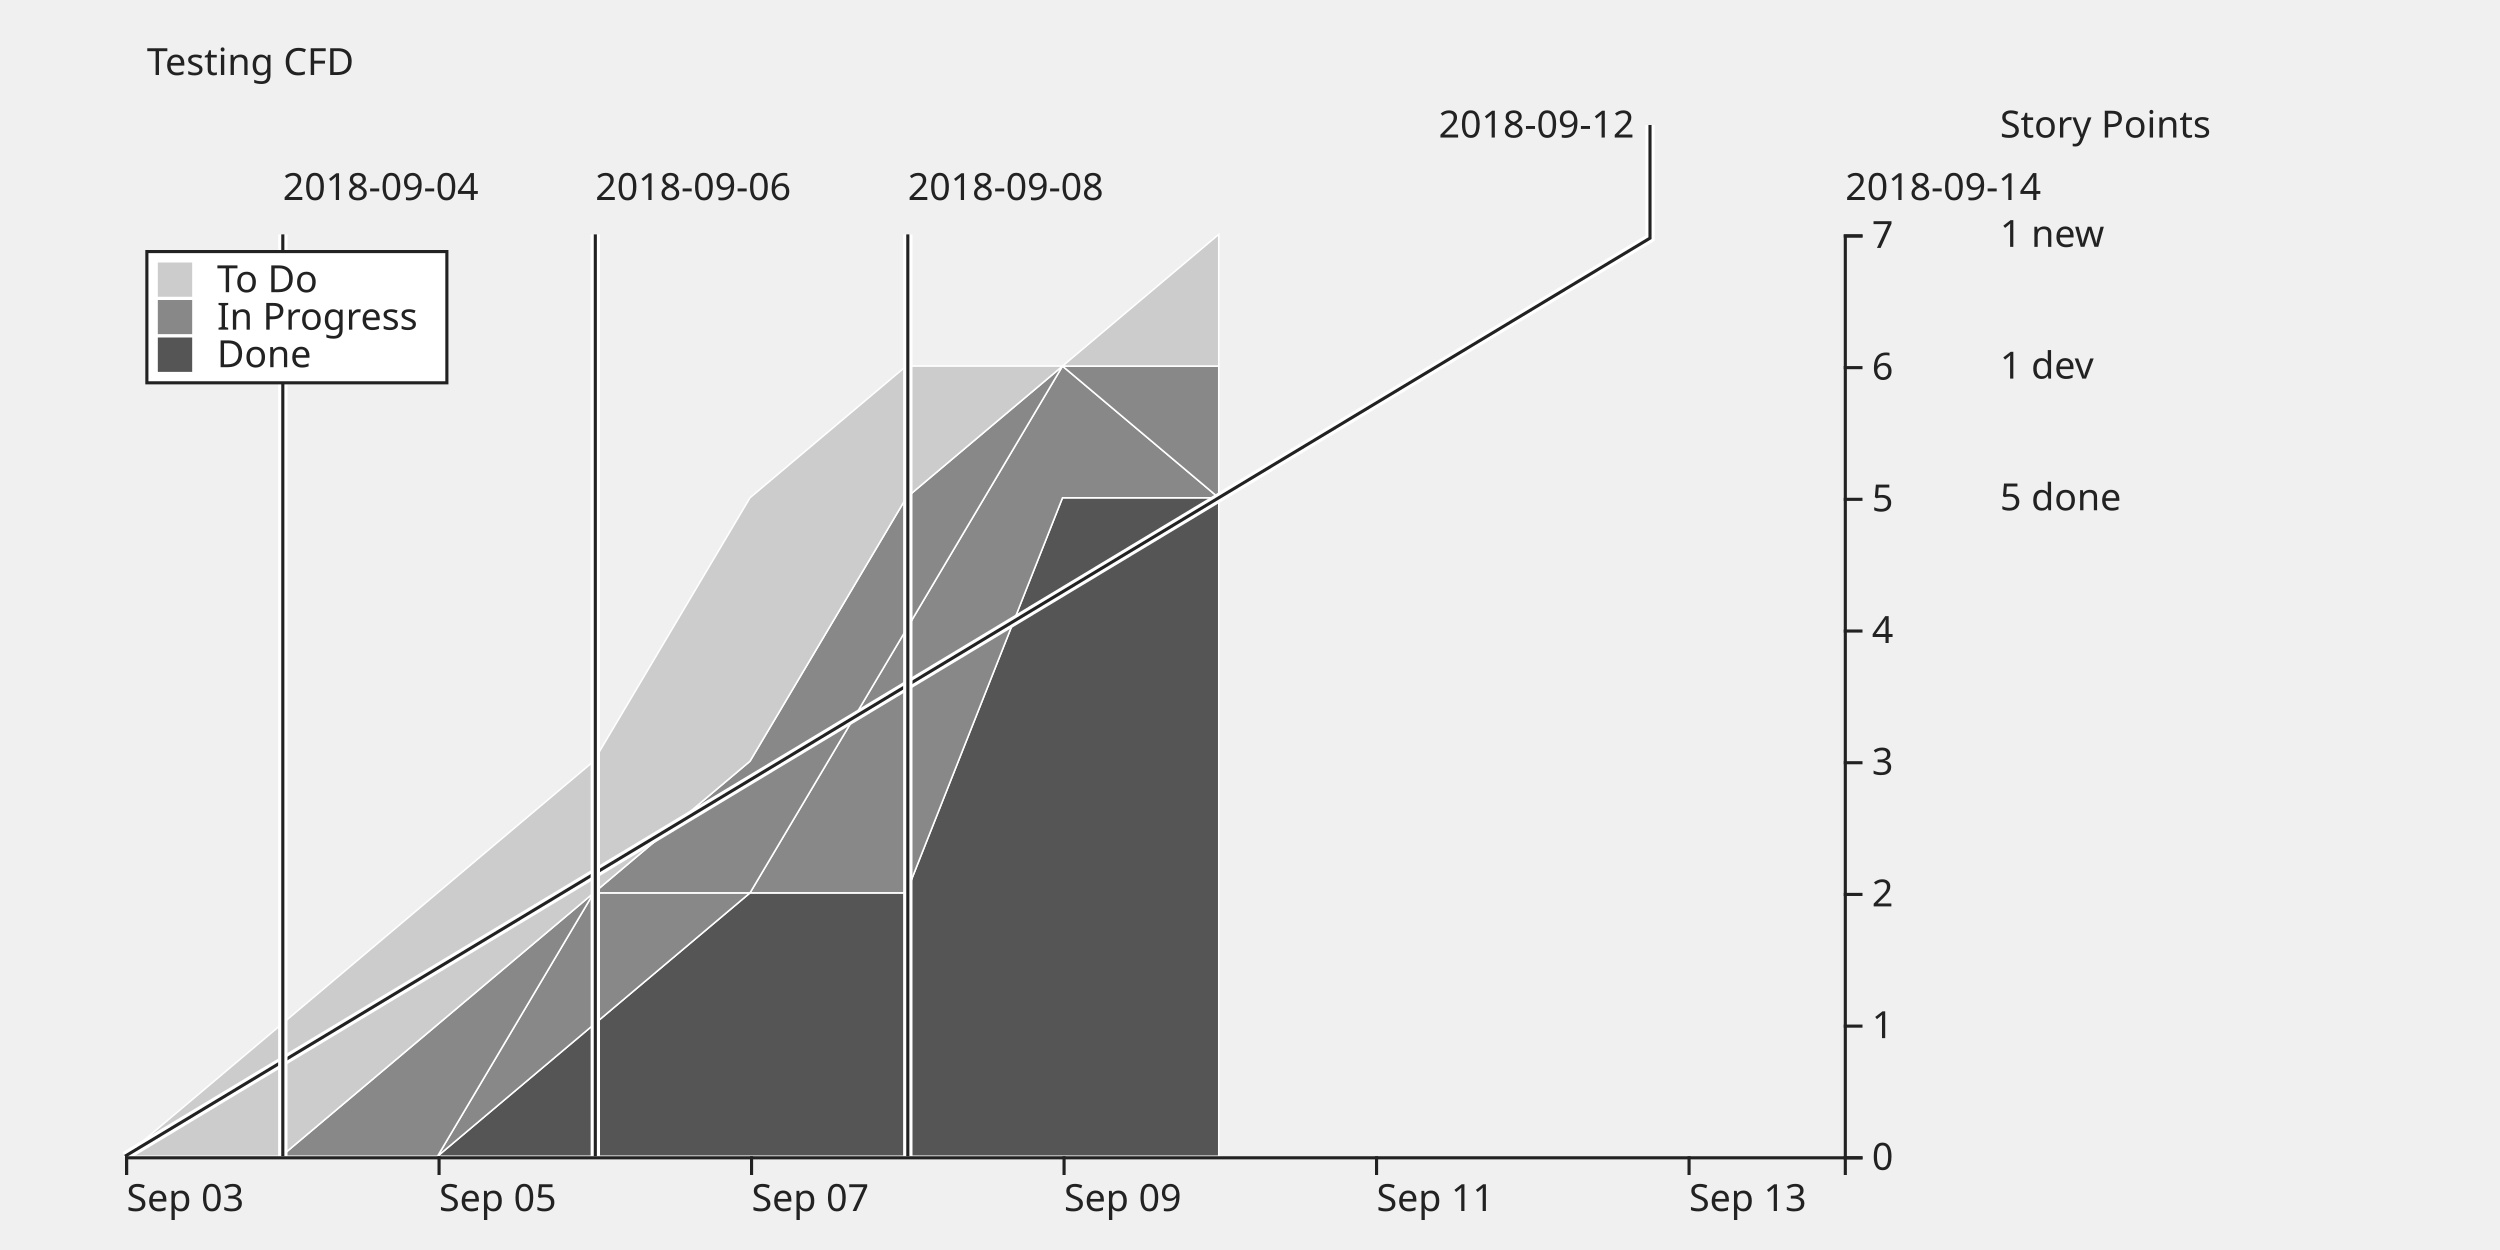
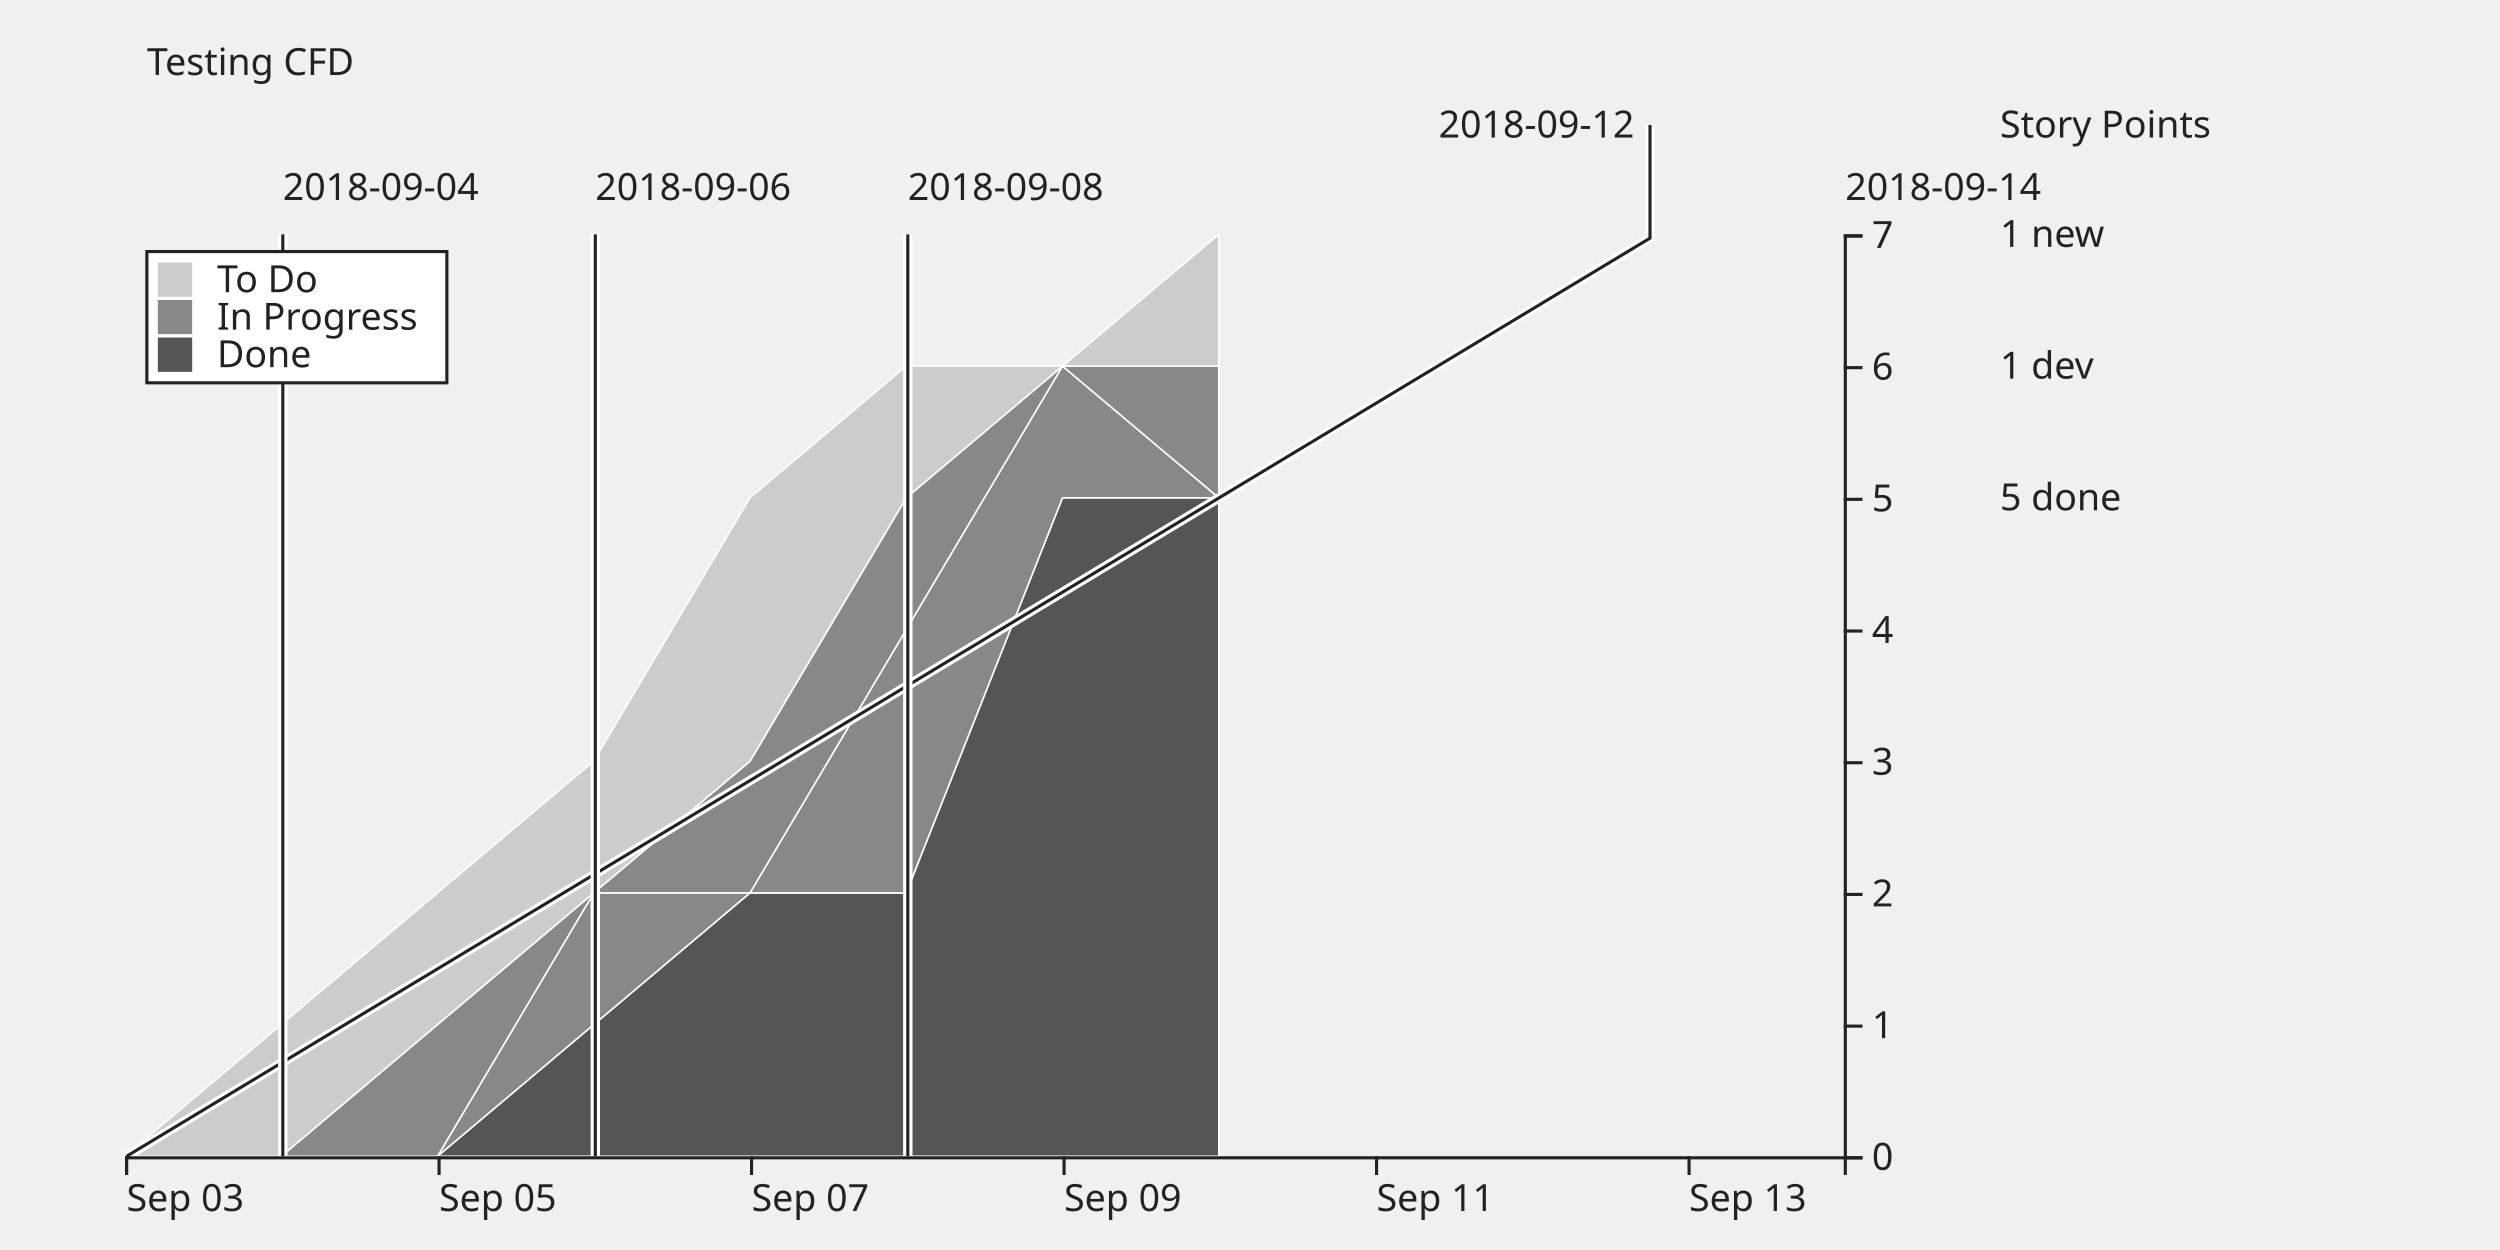
<svg xmlns="http://www.w3.org/2000/svg" width="800" height="400">
  <defs>
    <pattern id="pattern-checkers" x="0" y="0" width="4" height="4" patternunits="userSpaceOnUse">
      <rect x="0" y="0" width="2" height="2" style="fill: #555;" />
      <rect x="2" y="0" width="2" height="2" style="fill: #ccc;" />
      <rect x="0" y="2" width="2" height="2" style="fill: #ccc;" />
      <rect x="2" y="2" width="2" height="2" style="fill: #555;" />
    </pattern>
  </defs>
  <g transform="translate(40,75)">
    <g class="layer">
      <path class="area" style="fill: #555; stroke: #fff; stroke-width: 0.5;" d="M0,295L50,295L100,295L150,252.857L200,210.714L250,210.714L300,84.286L350,84.286L350,295L300,295L250,295L200,295L150,295L100,295L50,295L0,295Z" />
      <text x="600" y="84.286" dy="4px" font-size="12px" font-family="sans-serif" style="text-anchor: start; fill: #222;">5 done</text>
    </g>
    <g class="layer">
      <path class="area" style="fill: #888; stroke: #fff; stroke-width: 0.5;" d="M0,295L50,295L100,295L150,210.714L200,210.714L250,126.429L300,42.143L350,84.286L350,84.286L300,84.286L250,210.714L200,210.714L150,252.857L100,295L50,295L0,295Z" />
    </g>
    <g class="layer">
      <path class="area" style="fill: #888; stroke: #fff; stroke-width: 0.5;" d="M0,295L50,295L100,252.857L150,210.714L200,168.571L250,84.286L300,42.143L350,42.143L350,84.286L300,42.143L250,126.429L200,210.714L150,210.714L100,295L50,295L0,295Z" />
      <text x="600" y="42.143" dy="4px" font-size="12px" font-family="sans-serif" style="text-anchor: start; fill: #222;">1 dev</text>
    </g>
    <g class="layer">
      <path class="area" style="fill: #ccc; stroke: #fff; stroke-width: 0.5;" d="M0,295L50,252.857L100,210.714L150,168.571L200,84.286L250,42.143L300,42.143L350,0L350,42.143L300,42.143L250,84.286L200,168.571L150,210.714L100,252.857L50,295L0,295Z" />
      <text x="600" y="0" dy="4px" font-size="12px" font-family="sans-serif" style="text-anchor: start; fill: #222;">1 new</text>
    </g>
-     <path d="M0,295L488,1.204L488,-35" fill="none" style="stroke-width: 3; stroke: #fff;" />
-     <path d="M0,295L488,1.204L488,-35" fill="none" style="stroke-width: 1; stroke: #222;" />
+     <path d="M0.5,295L488,1.204L488,-35" fill="none" style="stroke-width: 3; stroke: #fff;" />
+     <path d="M0.5,295L488,1.204L488,-35" fill="none" style="stroke-width: 1; stroke: #222;" />
    <rect style="fill: #fff;" />
    <text x="483" y="-35" dy="4px" font-size="12px" font-family="sans-serif" style="fill: #222; text-anchor: end;">2018-09-12</text>
    <line x1="50.5" y1="295" x2="50.5" y2="0" style="stroke-width: 3; stroke: #fff;" />
    <line x1="50.5" y1="295" x2="50.5" y2="0" style="stroke-width: 1; stroke: #222;" />
    <rect style="fill: #fff;" />
    <text x="50.5" y="-15" dy="4px" font-size="12px" font-family="sans-serif" style="fill: #222; text-anchor: start;">2018-09-04</text>
    <line x1="150.5" y1="295" x2="150.5" y2="0" style="stroke-width: 3; stroke: #fff;" />
    <line x1="150.5" y1="295" x2="150.5" y2="0" style="stroke-width: 1; stroke: #222;" />
    <rect style="fill: #fff;" />
    <text x="150.5" y="-15" dy="4px" font-size="12px" font-family="sans-serif" style="fill: #222; text-anchor: start;">2018-09-06</text>
    <line x1="250.5" y1="295" x2="250.5" y2="0" style="stroke-width: 3; stroke: #fff;" />
    <line x1="250.5" y1="295" x2="250.5" y2="0" style="stroke-width: 1; stroke: #222;" />
    <rect style="fill: #fff;" />
    <text x="250.5" y="-15" dy="4px" font-size="12px" font-family="sans-serif" style="fill: #222; text-anchor: start;">2018-09-08</text>
    <rect style="fill: #fff;" />
    <text x="550.5" y="-15" dy="4px" font-size="12px" font-family="sans-serif" style="fill: #222; text-anchor: start;">2018-09-14</text>
    <g transform="translate(0,295)" fill="none" font-size="10" font-family="sans-serif" text-anchor="middle">
      <path class="domain" stroke="currentColor" d="M0.5,6V0.5H550.5V6" style="stroke: #222;" />
      <g class="tick" opacity="1" transform="translate(0.5,0)">
        <line stroke="currentColor" y2="6" style="stroke: #222;" />
        <text fill="currentColor" y="9" dy="0.71em" style="fill: #222; text-anchor: start;" font-size="12px" font-family="sans-serif">Sep 03</text>
      </g>
      <g class="tick" opacity="1" transform="translate(100.5,0)">
        <line stroke="currentColor" y2="6" style="stroke: #222;" />
        <text fill="currentColor" y="9" dy="0.71em" style="fill: #222; text-anchor: start;" font-size="12px" font-family="sans-serif">Sep 05</text>
      </g>
      <g class="tick" opacity="1" transform="translate(200.5,0)">
        <line stroke="currentColor" y2="6" style="stroke: #222;" />
        <text fill="currentColor" y="9" dy="0.71em" style="fill: #222; text-anchor: start;" font-size="12px" font-family="sans-serif">Sep 07</text>
      </g>
      <g class="tick" opacity="1" transform="translate(300.5,0)">
        <line stroke="currentColor" y2="6" style="stroke: #222;" />
        <text fill="currentColor" y="9" dy="0.71em" style="fill: #222; text-anchor: start;" font-size="12px" font-family="sans-serif">Sep 09</text>
      </g>
      <g class="tick" opacity="1" transform="translate(400.5,0)">
        <line stroke="currentColor" y2="6" style="stroke: #222;" />
        <text fill="currentColor" y="9" dy="0.71em" style="fill: #222; text-anchor: start;" font-size="12px" font-family="sans-serif">Sep 11</text>
      </g>
      <g class="tick" opacity="1" transform="translate(500.5,0)">
        <line stroke="currentColor" y2="6" style="stroke: #222;" />
        <text fill="currentColor" y="9" dy="0.71em" style="fill: #222; text-anchor: start;" font-size="12px" font-family="sans-serif">Sep 13</text>
      </g>
    </g>
    <g transform="translate(550 ,0)" fill="none" font-size="10" font-family="sans-serif" text-anchor="start">
      <path class="domain" stroke="currentColor" d="M6,295.5H0.5V0.5H6" style="stroke: #222;" />
      <g class="tick" opacity="1" transform="translate(0,295.5)">
        <line stroke="currentColor" x2="6" style="stroke: #222;" />
        <text fill="currentColor" x="9" dy="0.32em" style="fill: #222;" text-anchor="start" font-size="12px" font-family="sans-serif">0</text>
      </g>
      <g class="tick" opacity="1" transform="translate(0,253.3571)">
        <line stroke="currentColor" x2="6" style="stroke: #222;" />
        <text fill="currentColor" x="9" dy="0.32em" style="fill: #222;" text-anchor="start" font-size="12px" font-family="sans-serif">1</text>
      </g>
      <g class="tick" opacity="1" transform="translate(0,211.2143)">
        <line stroke="currentColor" x2="6" style="stroke: #222;" />
        <text fill="currentColor" x="9" dy="0.32em" style="fill: #222;" text-anchor="start" font-size="12px" font-family="sans-serif">2</text>
      </g>
      <g class="tick" opacity="1" transform="translate(0,169.0714)">
        <line stroke="currentColor" x2="6" style="stroke: #222;" />
        <text fill="currentColor" x="9" dy="0.32em" style="fill: #222;" text-anchor="start" font-size="12px" font-family="sans-serif">3</text>
      </g>
      <g class="tick" opacity="1" transform="translate(0,126.9286)">
        <line stroke="currentColor" x2="6" style="stroke: #222;" />
        <text fill="currentColor" x="9" dy="0.32em" style="fill: #222;" text-anchor="start" font-size="12px" font-family="sans-serif">4</text>
      </g>
      <g class="tick" opacity="1" transform="translate(0,84.78571)">
        <line stroke="currentColor" x2="6" style="stroke: #222;" />
        <text fill="currentColor" x="9" dy="0.32em" style="fill: #222;" text-anchor="start" font-size="12px" font-family="sans-serif">5</text>
      </g>
      <g class="tick" opacity="1" transform="translate(0,42.64286)">
        <line stroke="currentColor" x2="6" style="stroke: #222;" />
        <text fill="currentColor" x="9" dy="0.32em" style="fill: #222;" text-anchor="start" font-size="12px" font-family="sans-serif">6</text>
      </g>
      <g class="tick" opacity="1" transform="translate(0,0.5)">
        <line stroke="currentColor" x2="6" style="stroke: #222;" />
        <text fill="currentColor" x="9" dy="0.32em" style="fill: #222;" text-anchor="start" font-size="12px" font-family="sans-serif">7</text>
      </g>
    </g>
    <text x="7" y="-55" dy="4px" font-size="12px" font-family="sans-serif" style="text-anchor: start; fill: #222;">Testing CFD</text>
    <rect x="7" y="5.5" width="96" height="42" style="fill: #fff; stroke: #222;" />
    <rect x="10" y="8.5" width="12" height="12" style="fill: #ccc; stroke: #fff;" />
    <text x="29.44" y="14.5" dy="4px" font-size="12px" font-family="sans-serif" style="text-anchor: start; fill: #222;">To Do</text>
    <rect x="10" y="20.5" width="12" height="12" style="fill: #888; stroke: #fff;" />
    <text x="29.44" y="26.5" dy="4px" font-size="12px" font-family="sans-serif" style="text-anchor: start; fill: #222;">In Progress</text>
    <rect x="10" y="32.5" width="12" height="12" style="fill: #555; stroke: #fff;" />
    <text x="29.44" y="38.5" dy="4px" font-size="12px" font-family="sans-serif" style="text-anchor: start; fill: #222;">Done</text>
    <text x="600" y="-35" dy="4px" font-size="12px" font-family="sans-serif" style="text-anchor: start; fill: #222;">Story Points</text>
    <rect fill="#fff" stroke="#222" class="focus-item" width="12" height="12" style="display: none;" />
    <text dy="4px" font-size="12px" font-family="sans-serif" style="text-anchor: start; fill: #222; display: none;" />
    <text dy="4px" font-size="12px" font-family="sans-serif" style="text-anchor: start; fill: #222; display: none;" />
    <text dy="4px" font-size="12px" font-family="sans-serif" style="text-anchor: start; fill: #222; display: none;" />
    <text dy="4px" font-size="12px" font-family="sans-serif" style="text-anchor: start; fill: #222; display: none;" />
    <text dy="4px" font-size="12px" font-family="sans-serif" style="text-anchor: start; fill: #222; display: none;" />
    <text dy="4px" font-size="12px" font-family="sans-serif" style="text-anchor: start; fill: #222; display: none;" />
    <text dy="4px" font-size="12px" font-family="sans-serif" style="text-anchor: start; fill: #222; display: none;" />
    <text dy="4px" font-size="12px" font-family="sans-serif" style="text-anchor: start; fill: #222; display: none;" />
    <text dy="4px" font-size="12px" font-family="sans-serif" style="text-anchor: start; fill: #222; display: none;" />
    <text dy="4px" font-size="12px" font-family="sans-serif" style="text-anchor: start; fill: #222; display: none;" />
    <text dy="4px" font-size="12px" font-family="sans-serif" style="text-anchor: start; fill: #222; display: none;" />
    <text dy="4px" font-size="12px" font-family="sans-serif" style="text-anchor: start; fill: #222; display: none;" />
    <text dy="4px" font-size="12px" font-family="sans-serif" style="text-anchor: start; fill: #222; display: none;" />
    <text dy="4px" font-size="12px" font-family="sans-serif" style="text-anchor: start; fill: #222; display: none;" />
    <text dy="4px" font-size="12px" font-family="sans-serif" style="text-anchor: start; fill: #222; display: none;" />
    <text dy="4px" font-size="12px" font-family="sans-serif" style="text-anchor: start; fill: #222; display: none;" />
    <text dy="4px" font-size="12px" font-family="sans-serif" style="text-anchor: start; fill: #222; display: none;" />
    <text dy="4px" font-size="12px" font-family="sans-serif" style="text-anchor: start; fill: #222; display: none;" />
    <text dy="4px" font-size="12px" font-family="sans-serif" style="text-anchor: start; fill: #222; display: none;" />
    <text dy="4px" font-size="12px" font-family="sans-serif" style="text-anchor: start; fill: #222; display: none;" />
    <text dy="4px" font-size="12px" font-family="sans-serif" style="text-anchor: start; fill: #222; display: none;" />
    <text dy="4px" font-size="12px" font-family="sans-serif" style="text-anchor: start; fill: #222; display: none;" />
    <text dy="4px" font-size="12px" font-family="sans-serif" style="text-anchor: start; fill: #222; display: none;" />
    <text dy="4px" font-size="12px" font-family="sans-serif" style="text-anchor: start; fill: #222; display: none;" />
    <text dy="4px" font-size="12px" font-family="sans-serif" style="text-anchor: start; fill: #222; display: none;" />
    <text dy="4px" font-size="12px" font-family="sans-serif" style="text-anchor: start; fill: #222; display: none;" />
    <text dy="4px" font-size="12px" font-family="sans-serif" style="text-anchor: start; fill: #222; display: none;" />
    <text dy="4px" font-size="12px" font-family="sans-serif" style="text-anchor: start; fill: #222; display: none;" />
    <text dy="4px" font-size="12px" font-family="sans-serif" style="text-anchor: start; fill: #222; display: none;" />
    <text dy="4px" font-size="12px" font-family="sans-serif" style="text-anchor: start; fill: #222; display: none;" />
    <text dy="4px" font-size="12px" font-family="sans-serif" style="text-anchor: start; fill: #222; display: none;" />
    <text dy="4px" font-size="12px" font-family="sans-serif" style="text-anchor: start; fill: #222; display: none;" />
    <text dy="4px" font-size="12px" font-family="sans-serif" style="text-anchor: start; fill: #222; display: none;" />
    <text dy="4px" font-size="12px" font-family="sans-serif" style="text-anchor: start; fill: #222; display: none;" />
    <text dy="4px" font-size="12px" font-family="sans-serif" style="text-anchor: start; fill: #222; display: none;" />
    <text dy="4px" font-size="12px" font-family="sans-serif" style="text-anchor: start; fill: #222; display: none;" />
    <text dy="4px" font-size="12px" font-family="sans-serif" style="text-anchor: start; fill: #222; display: none;" />
    <text dy="4px" font-size="12px" font-family="sans-serif" style="text-anchor: start; fill: #222; display: none;" />
    <text dy="4px" font-size="12px" font-family="sans-serif" style="text-anchor: start; fill: #222; display: none;" />
    <text dy="4px" font-size="12px" font-family="sans-serif" style="text-anchor: start; fill: #222; display: none;" />
    <line style="display: none; stroke-width: 3; stroke: #fff;" />
    <line style="display: none; stroke-width: 1; stroke: #222;" />
    <rect width="760" height="295" fill="transparent" />
  </g>
</svg>
